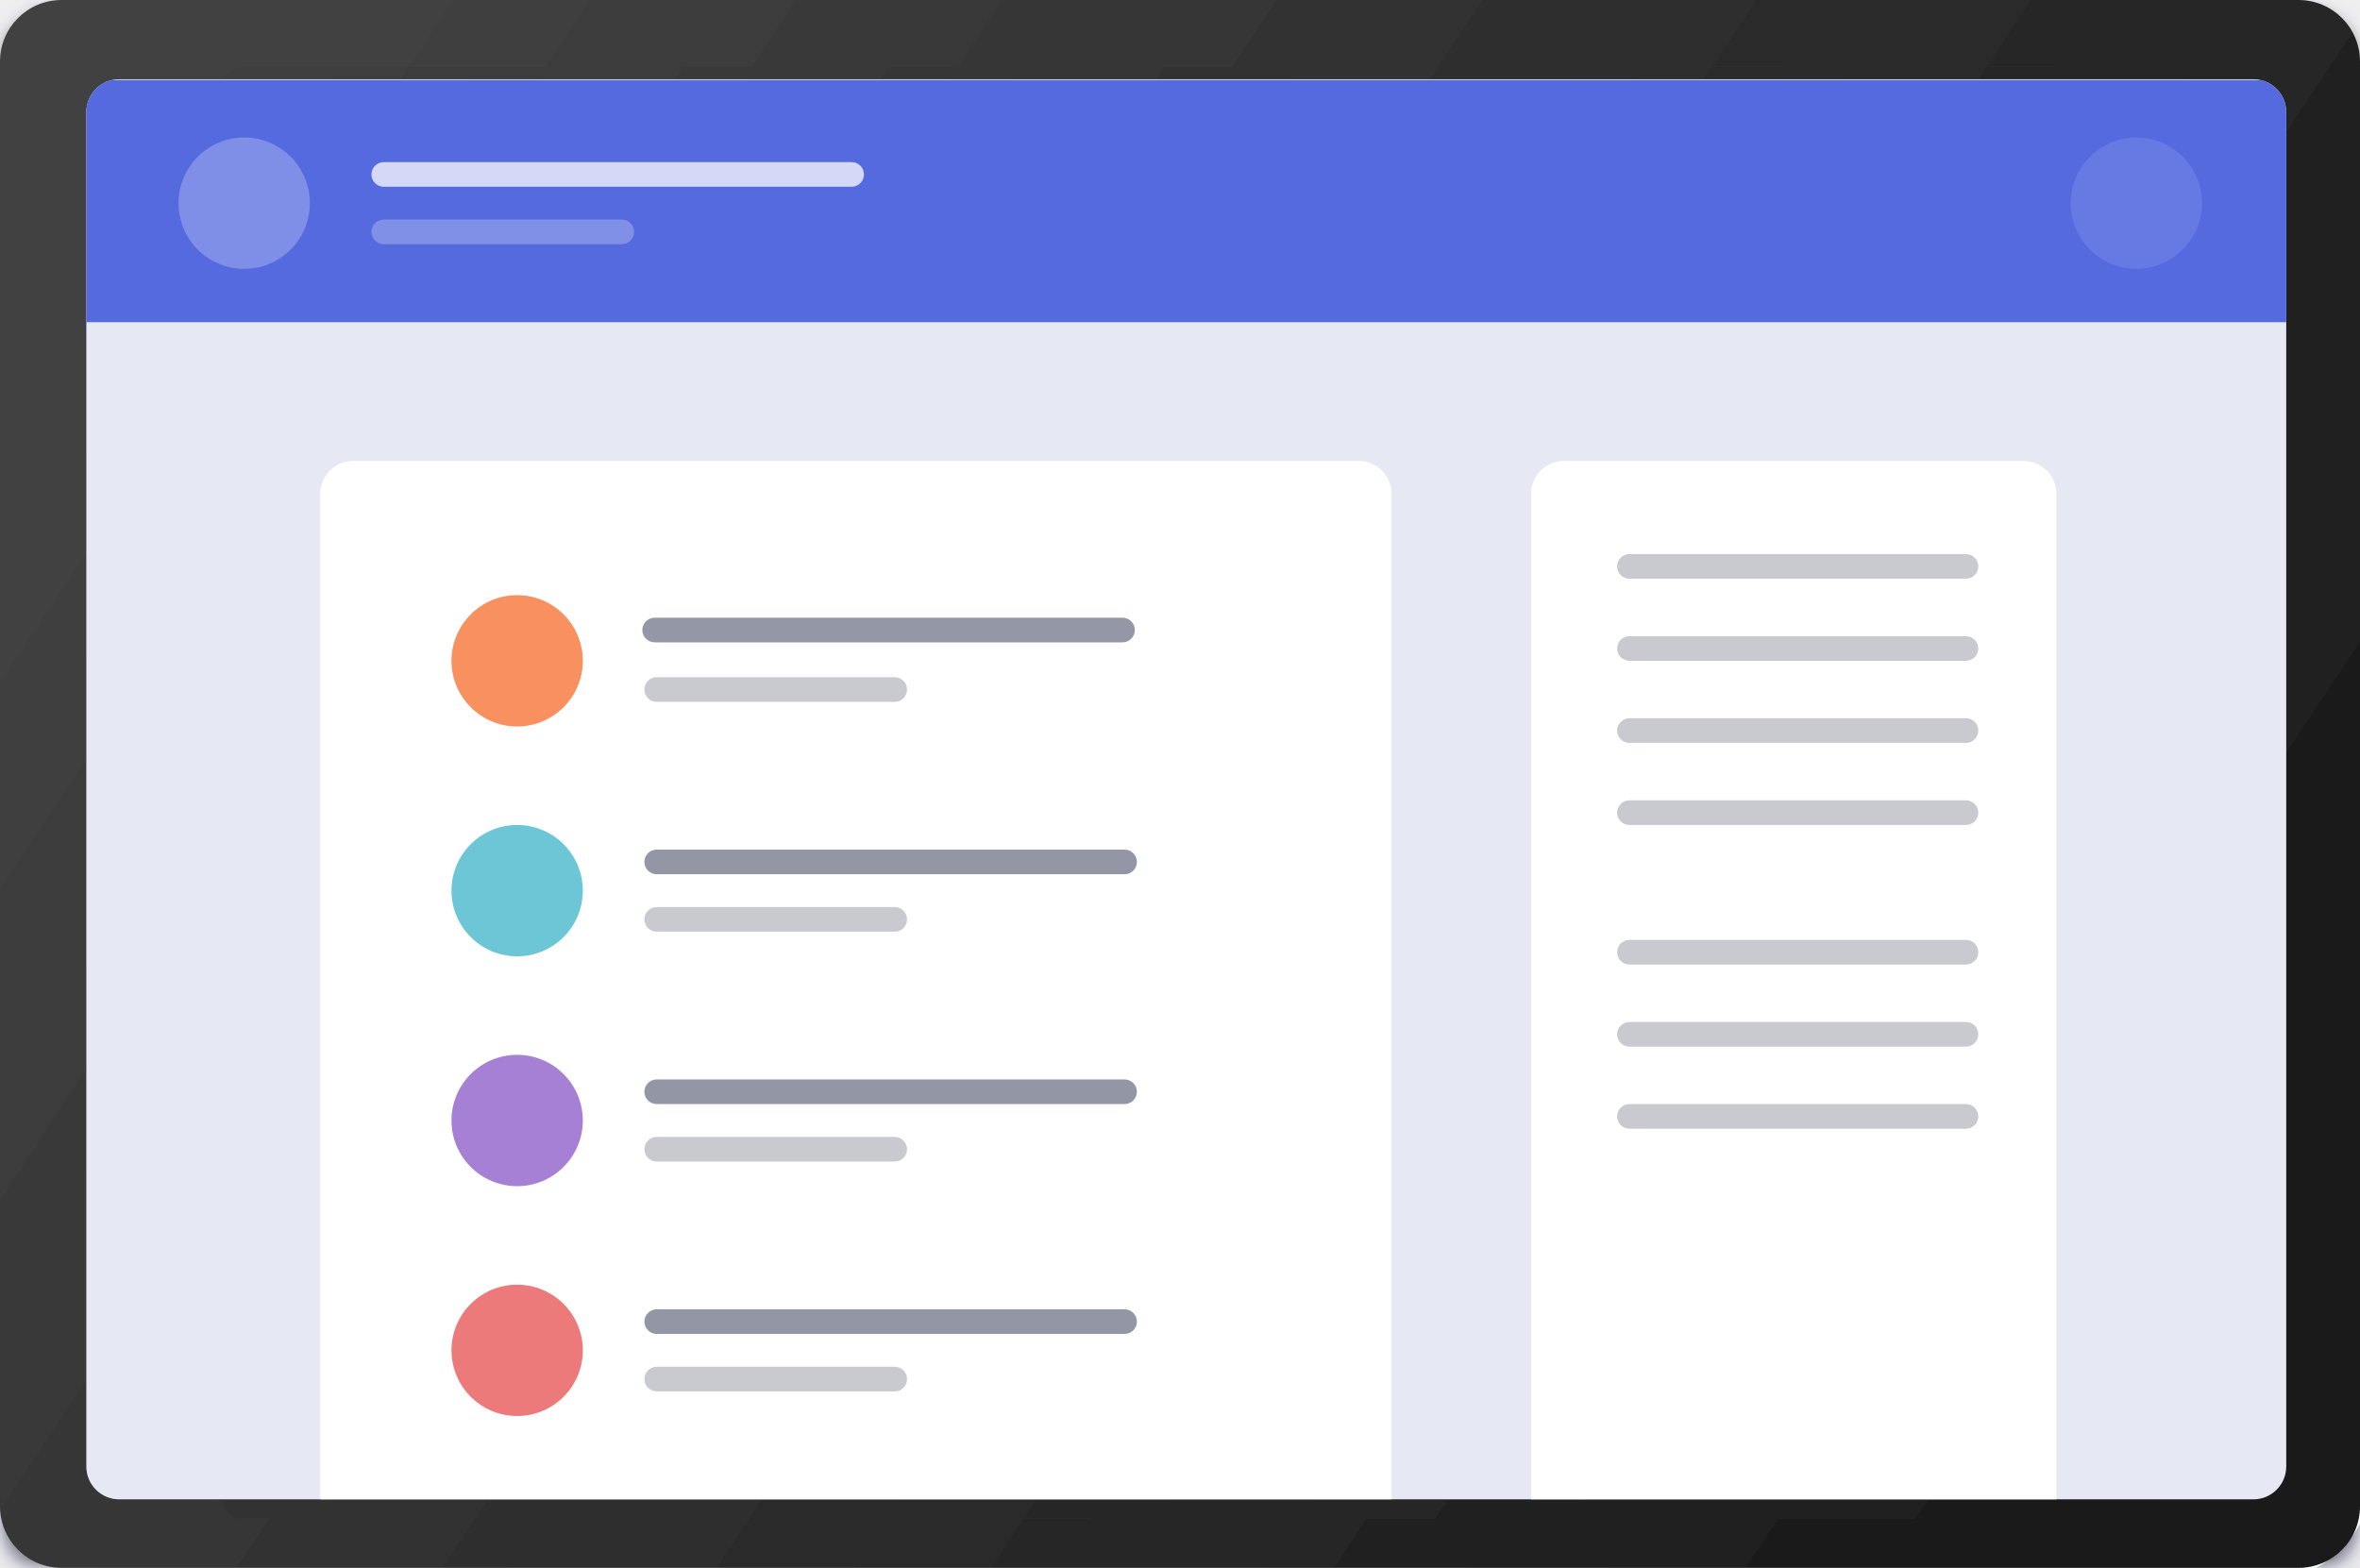
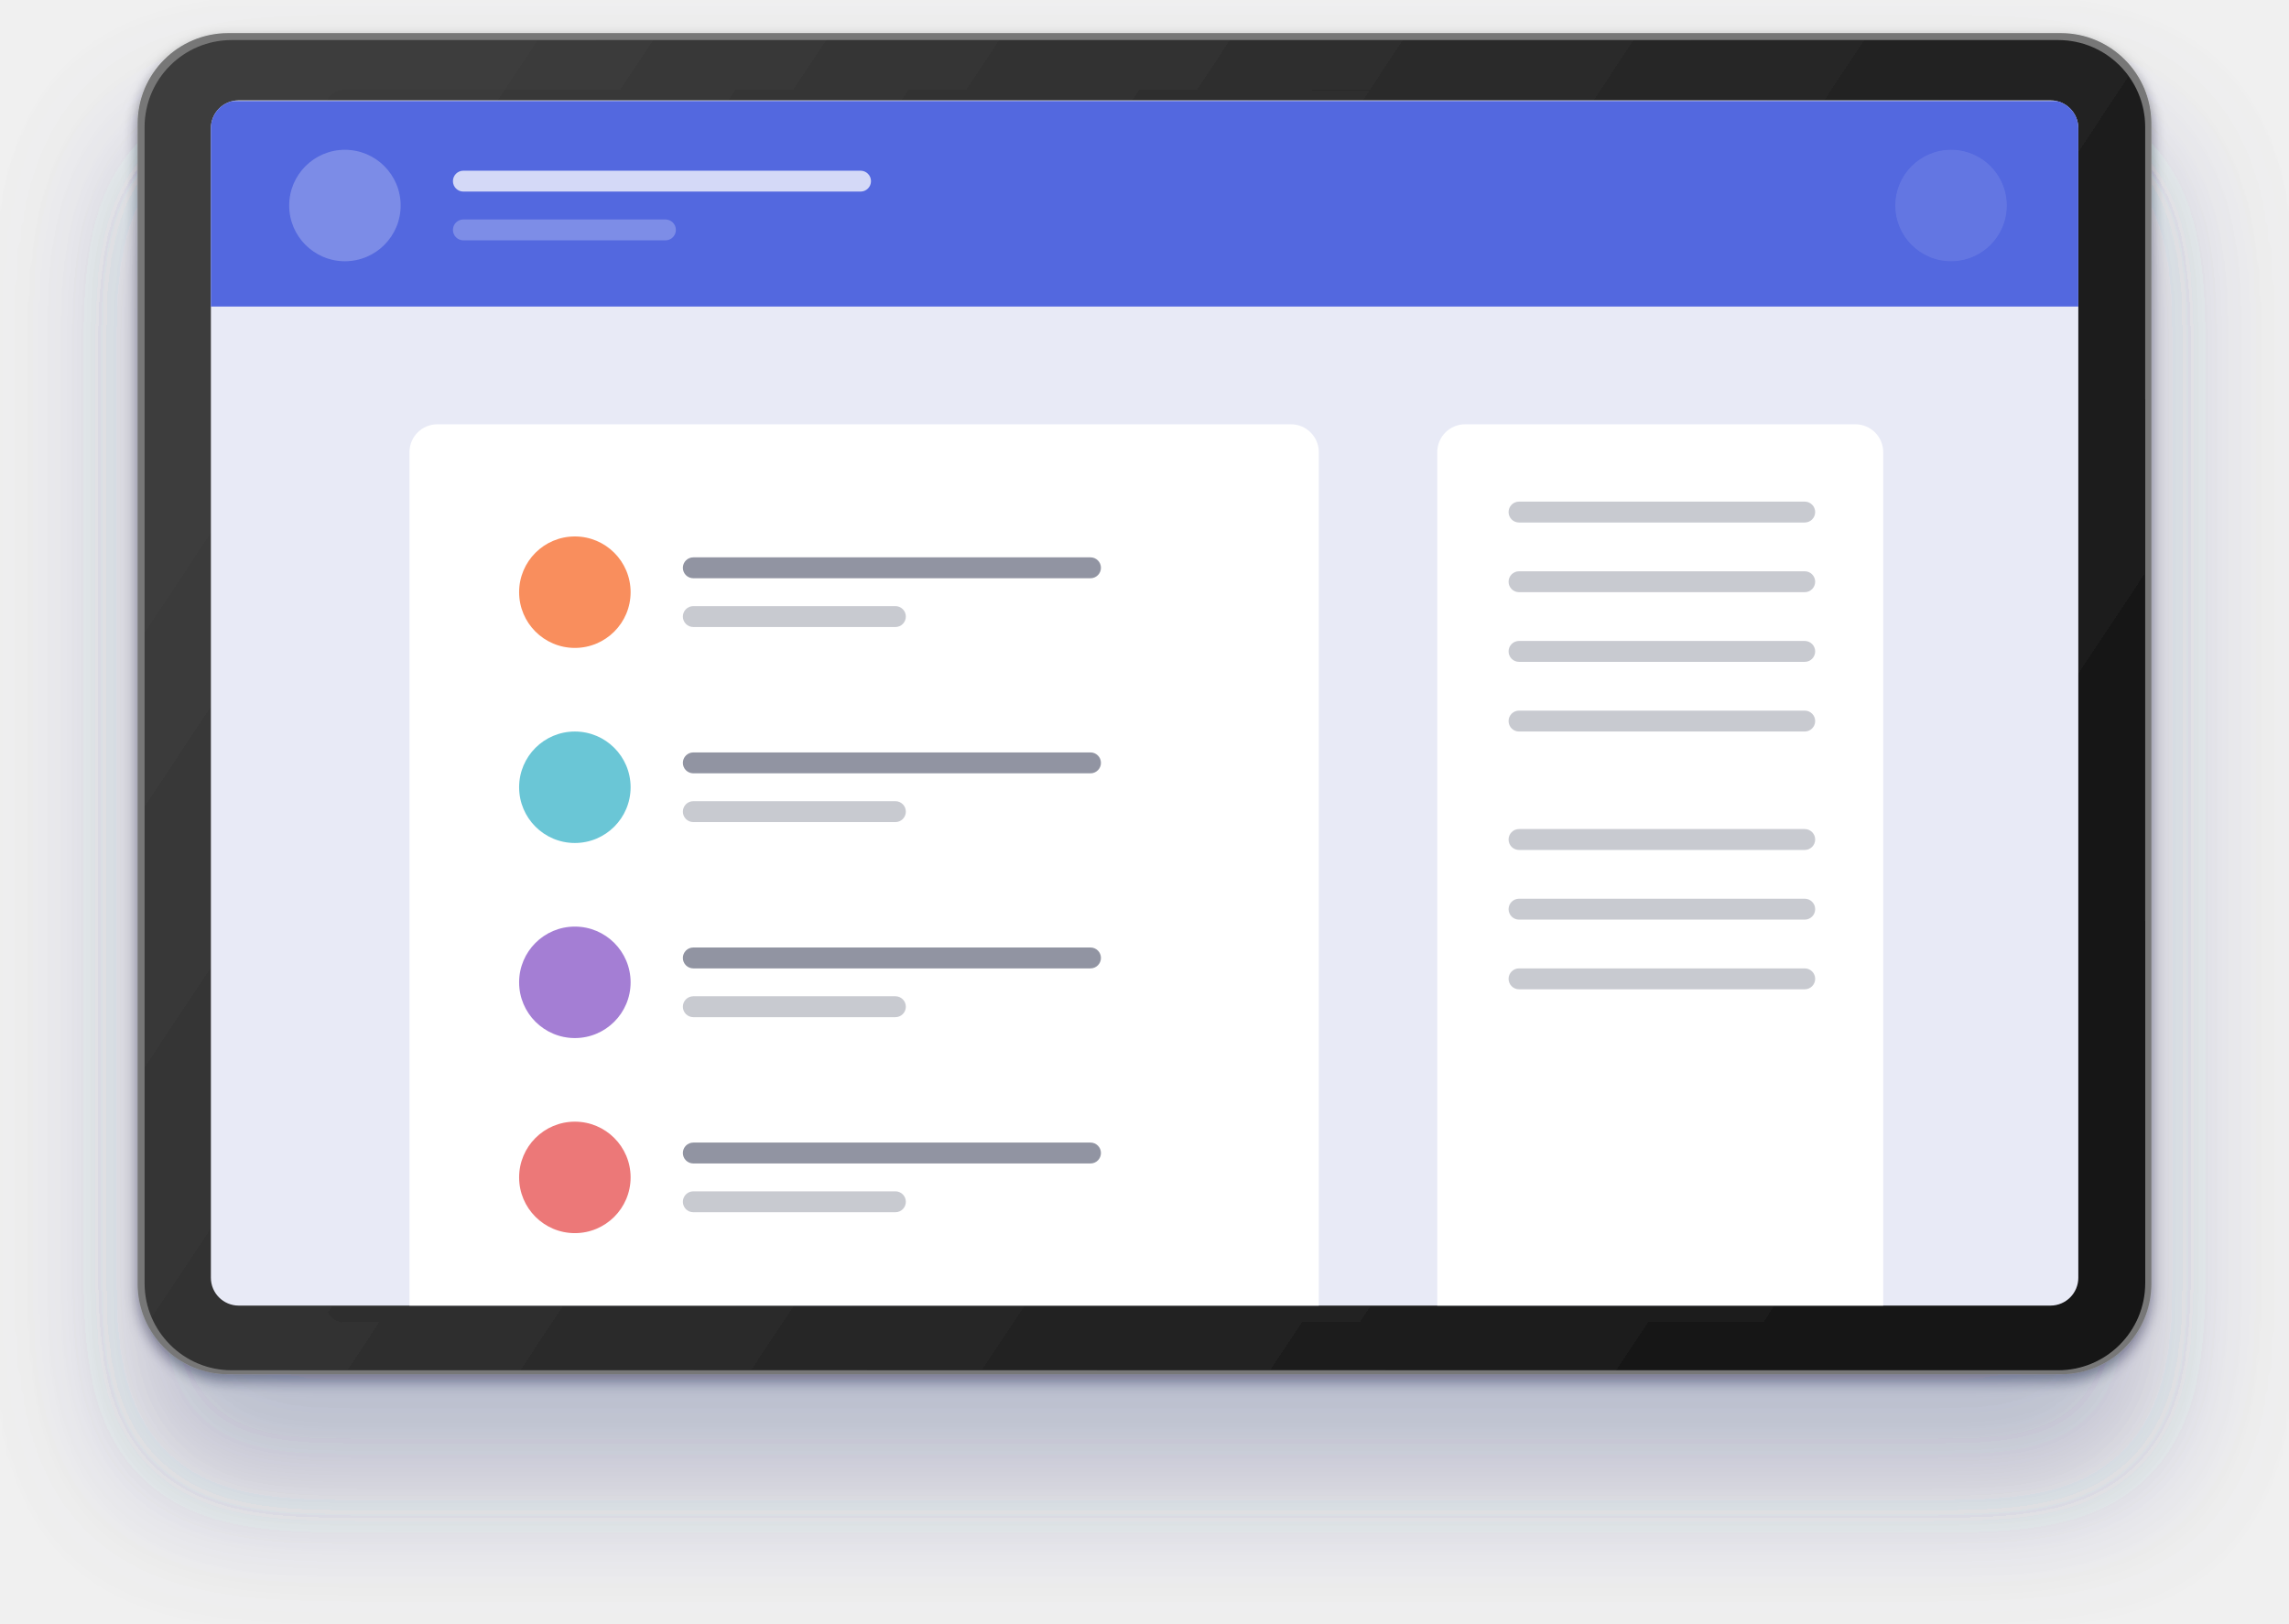
- <svg xmlns="http://www.w3.org/2000/svg" xmlns:xlink="http://www.w3.org/1999/xlink" width="575" height="382" fill="#aaa" opacity=".99">
+ <svg xmlns="http://www.w3.org/2000/svg" xmlns:xlink="http://www.w3.org/1999/xlink" width="657" height="466">
  <defs>
-     <filter id="a" width="118%" height="126.9%" x="-9%" y="-5.7%" filterUnits="objectBoundingBox" opacity=".1">
+     <filter id="a" width="118%" height="126.9%" x="-9%" y="-5.7%" filterUnits="objectBoundingBox">
      <feOffset dy="2" in="SourceAlpha" result="shadowOffsetOuter1" />
      <feGaussianBlur in="shadowOffsetOuter1" result="shadowBlurOuter1" stdDeviation="2" />
      <feColorMatrix in="shadowBlurOuter1" result="shadowMatrixOuter1" values="0 0 0 0 0 0 0 0 0 0 0 0 0 0 0 0 0 0 0.5 0" />
      <feMerge>
        <feMergeNode in="shadowMatrixOuter1" />
        <feMergeNode in="SourceGraphic" />
      </feMerge>
    </filter>
-     <rect id="c" width="578" height="385" rx="26" opacity=".99" />
-     <filter id="b" width="126%" height="139%" x="-13%" y="-11.7%" filterUnits="objectBoundingBox" opacity=".1">
+     <rect id="c" width="578" height="385" rx="26" />
+     <filter id="b" width="126%" height="139%" x="-13%" y="-11.7%" filterUnits="objectBoundingBox">
      <feOffset dy="30" in="SourceAlpha" result="shadowOffsetOuter1" />
      <feGaussianBlur in="shadowOffsetOuter1" result="shadowBlurOuter1" stdDeviation="20" />
      <feColorMatrix in="shadowBlurOuter1" values="0 0 0 0 0.182 0 0 0 0 0.231 0 0 0 0 0.506 0 0 0 0.2 0" />
    </filter>
    <linearGradient id="d" x1="99.013%" x2="2.544%" y1="71.675%" y2="29.014%">
      <stop offset="0%" stop-color="#151515" />
      <stop offset="100%" stop-color="#3D3D3D" />
    </linearGradient>
-     <rect id="e" width="536" height="346" y="3" rx="8" opacity=".99" />
+     <rect id="e" width="536" height="346" y="3" rx="8" />
  </defs>
-   <g fill="#fff" fill-rule="evenodd" filter="url(#a)" transform="translate(0 0)" opacity=".99">
-     <g>
-       <g fill-rule="zero">
-         <use fill="#fff" filter="url(#b)" xlink:href="#c" />
-         <use fill="#fff" xlink:href="#c" />
+   <g fill="none" fill-rule="evenodd" filter="url(#a)" transform="translate(39 9)">
+     <g transform="translate(.5 .5)">
+       <g fill-rule="nonzero">
+         <use fill="#000" filter="url(#b)" xlink:href="#c" />
+         <use fill="#777" xlink:href="#c" />
      </g>
-       <rect width="575" height="382" x="0" y="0" fill="url(#d)" fill-rule="nonzero" rx="15" />
+       <rect width="574.23" height="381.865" x="2" y="2" fill="url(#d)" fill-rule="nonzero" rx="25" />
      <g transform="translate(21.03 16.303)">
        <rect width="471.463" height="353.756" x="33" fill="#2A2A2A" fill-rule="nonzero" opacity=".1" rx="5" />
        <mask id="f" fill="#fff">
          <use xlink:href="#e" />
        </mask>
        <use fill="#E8EAF6" fill-rule="nonzero" xlink:href="#e" />
        <g mask="url(#f)">
          <path fill="#5267DF" d="M-3.53 3.197h547v59h-547z" />
          <g transform="translate(22.47 17.197)" fill="#FFF">
            <circle cx="16" cy="16" r="16" opacity=".245" />
            <circle cx="477" cy="16" r="16" opacity=".104" />
            <g transform="translate(47 6)">
              <rect width="120" height="6" opacity=".75" rx="3" />
              <rect width="64" height="6" y="14" opacity=".25" rx="3" />
            </g>
          </g>
        </g>
        <g mask="url(#f)">
          <g transform="translate(57 96)">
-             <rect width="261" height="316" fill="#fff" rx="8" />
-             <rect width="128" height="316" x="295" fill="#fff" rx="8" />
+             <rect width="261" height="316" fill="#FFF" rx="8" />
+             <rect width="128" height="316" x="295" fill="#FFF" rx="8" />
            <rect width="120" height="6" x="78.47" y="38.197" fill="#242A45" opacity=".5" rx="3" />
          </g>
        </g>
      </g>
    </g>
    <g transform="translate(110 135)">
      <circle cx="16" cy="26" r="16" fill="#F98E5D" />
      <rect width="88" height="6" x="284" fill="#242A45" opacity=".25" rx="3" />
      <rect width="88" height="6" x="284" y="20" fill="#242A45" opacity=".25" rx="3" />
      <rect width="88" height="6" x="284" y="40" fill="#242A45" opacity=".25" rx="3" />
      <rect width="88" height="6" x="284" y="60" fill="#242A45" opacity=".25" rx="3" />
      <rect width="88" height="6" x="284" y="94" fill="#242A45" opacity=".25" rx="3" />
      <rect width="88" height="6" x="284" y="114" fill="#242A45" opacity=".25" rx="3" />
      <rect width="88" height="6" x="284" y="134" fill="#242A45" opacity=".25" rx="3" />
      <rect width="64" height="6" x="47" y="30" fill="#242A45" opacity=".25" rx="3" />
    </g>
    <g transform="translate(110 201)">
      <circle cx="16" cy="16" r="16" fill="#6AC6D6" />
      <rect width="120" height="6" x="47" y="6" fill="#242A45" opacity=".5" rx="3" />
-       <rect width="64" height="6" x="47" y="20" fill="#242A45" opacity="0.25" rx="3" />
+       <rect width="64" height="6" x="47" y="20" fill="#242A45" opacity=".25" rx="3" />
    </g>
    <g transform="translate(110 257)">
      <circle cx="16" cy="16" r="16" fill="#A47ED4" />
      <rect width="120" height="6" x="47" y="6" fill="#242A45" opacity=".5" rx="3" />
      <rect width="64" height="6" x="47" y="20" fill="#242A45" opacity=".25" rx="3" />
    </g>
    <g transform="translate(110 313)">
      <circle cx="16" cy="16" r="16" fill="#EC7878" />
      <rect width="120" height="6" x="47" y="6" fill="#242A45" opacity=".5" rx="3" />
-       <rect width="64" height="6" x="47" y="20" fill="#242A45" opacity="0.25" rx="3" />
+       <rect width="64" height="6" x="47" y="20" fill="#242A45" opacity=".25" rx="3" />
    </g>
  </g>
</svg>
